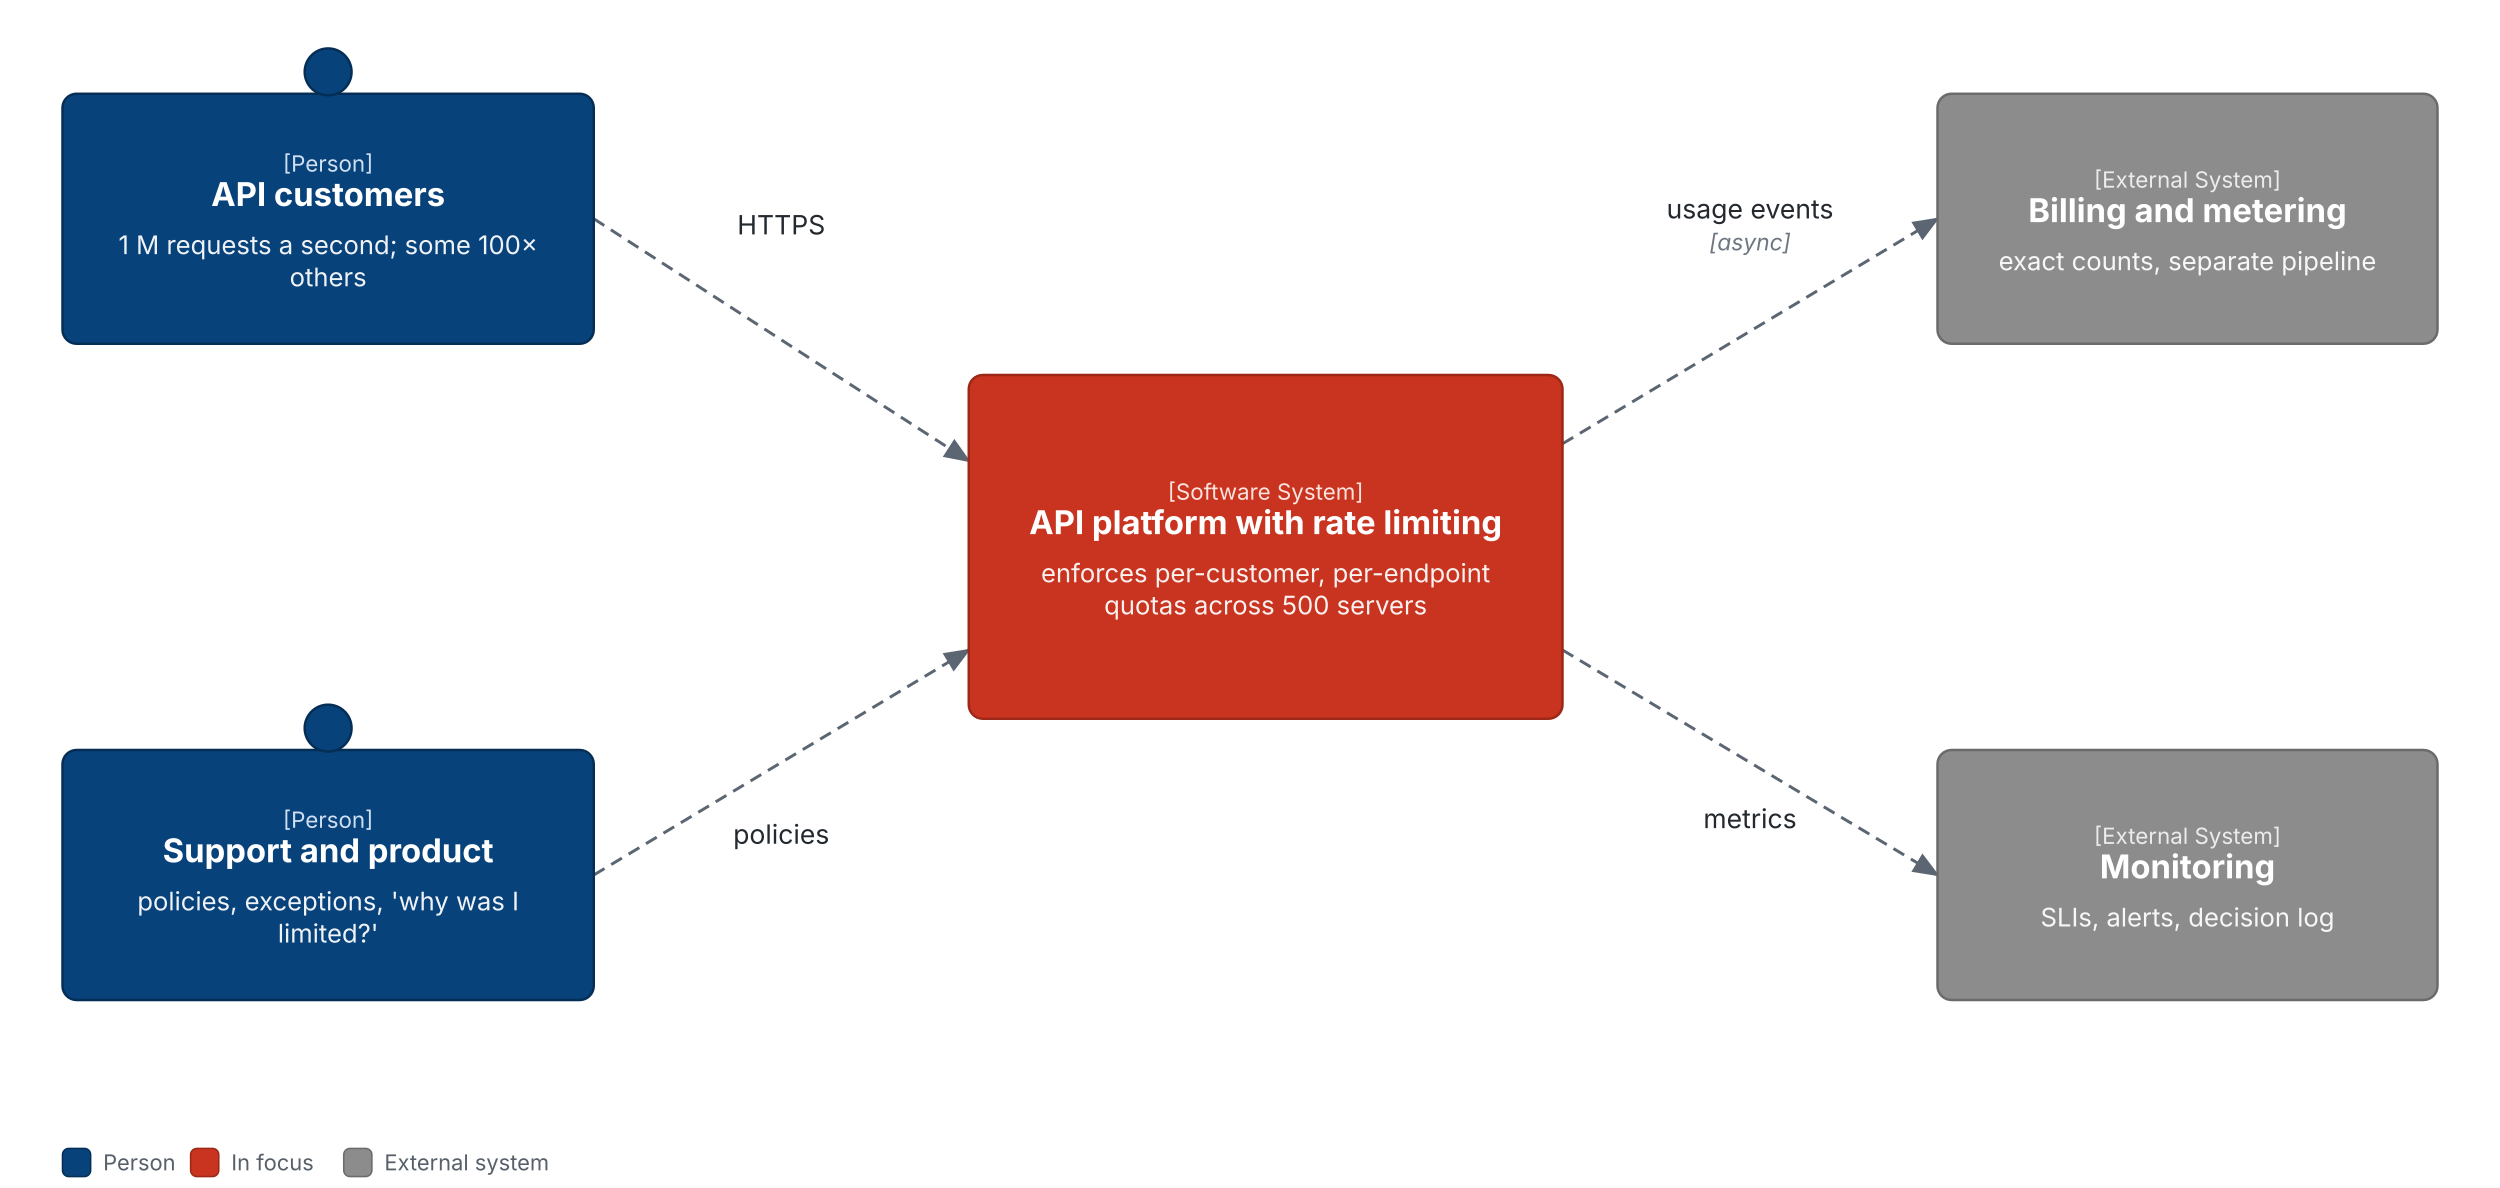
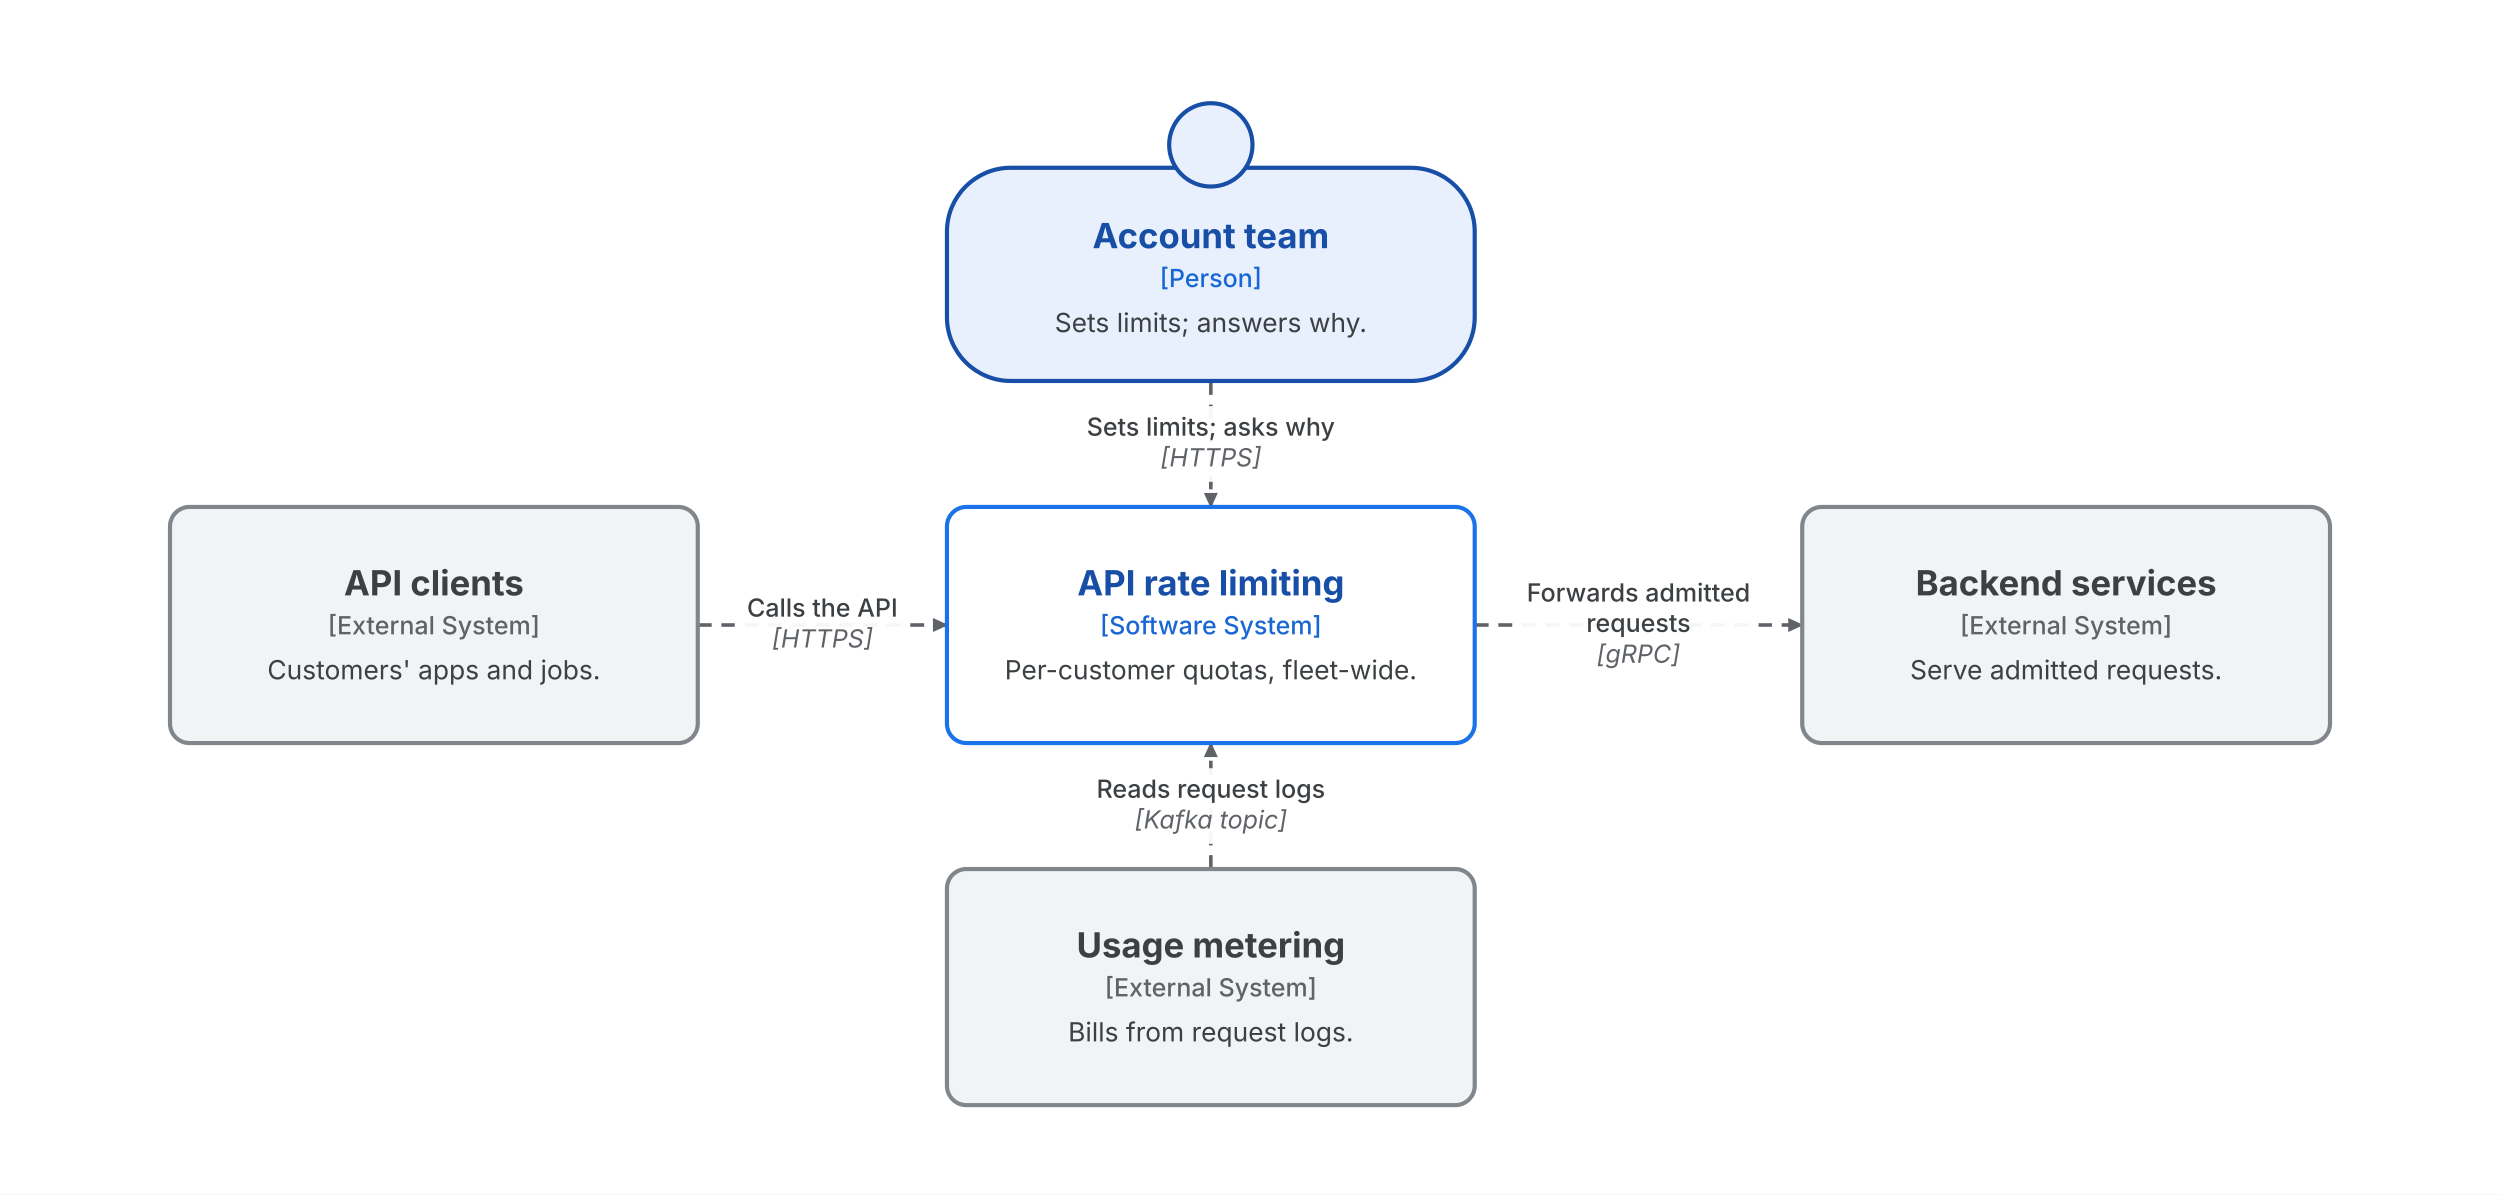
- <svg xmlns="http://www.w3.org/2000/svg" class="c4" viewBox="0 0 1600 760" width="1600" height="760">
+ <svg xmlns="http://www.w3.org/2000/svg" class="c4" data-view="c4-context" viewBox="0.0 0.0 1800.0 860.0" width="1800" height="860" font-family="Inter, Roboto, sans-serif">
  <defs>
-     <marker id="c4a" viewBox="0 0 10 10" refX="9" refY="5" markerWidth="9" markerHeight="9" orient="auto">
-       <path d="M0,1 L10,5 L0,9 z" fill="#5b6672" />
-     </marker>
-     <marker id="c4a-s" viewBox="0 0 10 10" refX="1" refY="5" markerWidth="9" markerHeight="9" orient="auto">
-       <path d="M10,1 L0,5 L10,9 z" fill="#5b6672" />
+     <marker id="c4-context--arrow" viewBox="0 0 12 12" refX="11" refY="6" markerWidth="11" markerHeight="11" markerUnits="userSpaceOnUse" orient="auto">
+       <path d="M0,0.5 L12,6 L0,11.5 z" fill="#5F6368" />
    </marker>
  </defs>
-   <rect width="1600" height="760" fill="#ffffff" />
-   <path d="M380.0,140.0 L620.0,295.0" fill="none" stroke="#5b6672" stroke-width="1.9" stroke-dasharray="8 5" marker-end="url(#c4a)" />
-   <text x="500.0" y="150.0" text-anchor="middle" font-family="Inter, Helvetica, Arial, sans-serif" font-size="17.0" fill="#24292f" font-style="normal" paint-order="stroke" stroke="#ffffff" stroke-width="5" stroke-linejoin="round">HTTPS</text>
-   <path d="M380.0,560.0 L620.0,416.0" fill="none" stroke="#5b6672" stroke-width="1.9" stroke-dasharray="8 5" marker-end="url(#c4a)" />
-   <text x="500.0" y="540.0" text-anchor="middle" font-family="Inter, Helvetica, Arial, sans-serif" font-size="17.0" fill="#24292f" font-style="normal" paint-order="stroke" stroke="#ffffff" stroke-width="5" stroke-linejoin="round">policies</text>
-   <path d="M1000.0,284.0 L1240.0,140.0" fill="none" stroke="#5b6672" stroke-width="1.9" stroke-dasharray="8 5" marker-end="url(#c4a)" />
-   <text x="1120.0" y="139.8" text-anchor="middle" font-family="Inter, Helvetica, Arial, sans-serif" font-size="17.0" fill="#24292f" font-style="normal" paint-order="stroke" stroke="#ffffff" stroke-width="5" stroke-linejoin="round">usage events</text>
-   <text x="1120.0" y="160.2" text-anchor="middle" font-family="Inter, Helvetica, Arial, sans-serif" font-size="14.6" fill="#6e7781" font-style="italic" paint-order="stroke" stroke="#ffffff" stroke-width="5" stroke-linejoin="round">[async]</text>
-   <path d="M1000.0,416.0 L1240.0,560.0" fill="none" stroke="#5b6672" stroke-width="1.9" stroke-dasharray="8 5" marker-end="url(#c4a)" />
-   <text x="1120.0" y="530.0" text-anchor="middle" font-family="Inter, Helvetica, Arial, sans-serif" font-size="17.0" fill="#24292f" font-style="normal" paint-order="stroke" stroke="#ffffff" stroke-width="5" stroke-linejoin="round">metrics</text>
-   <rect x="40" y="60" width="340" height="160" rx="9" fill="#08427b" stroke="#052e56" stroke-width="1.6" />
-   <circle cx="210.0" cy="46" r="15" fill="#08427b" stroke="#052e56" stroke-width="1.6" />
-   <text x="210.0" y="109.805" text-anchor="middle" font-family="Inter, Helvetica, Arial, sans-serif" font-size="14.3" fill="#cfe0f3">[Person]</text>
-   <text x="210.0" y="131.855" text-anchor="middle" font-family="Inter, Helvetica, Arial, sans-serif" font-size="21" font-weight="700" fill="#ffffff">API customers</text>
-   <text x="210.0" y="162.635" text-anchor="middle" font-family="Inter, Helvetica, Arial, sans-serif" font-size="16.4" fill="#ffffff" fill-opacity="0.93">1 M requests a second; some 100×</text>
-   <text x="210.0" y="183.215" text-anchor="middle" font-family="Inter, Helvetica, Arial, sans-serif" font-size="16.4" fill="#ffffff" fill-opacity="0.93">others</text>
-   <rect x="40" y="480" width="340" height="160" rx="9" fill="#08427b" stroke="#052e56" stroke-width="1.6" />
-   <circle cx="210.0" cy="466" r="15" fill="#08427b" stroke="#052e56" stroke-width="1.6" />
-   <text x="210.0" y="529.805" text-anchor="middle" font-family="Inter, Helvetica, Arial, sans-serif" font-size="14.3" fill="#cfe0f3">[Person]</text>
-   <text x="210.0" y="551.855" text-anchor="middle" font-family="Inter, Helvetica, Arial, sans-serif" font-size="21" font-weight="700" fill="#ffffff">Support and product</text>
-   <text x="210.0" y="582.635" text-anchor="middle" font-family="Inter, Helvetica, Arial, sans-serif" font-size="16.4" fill="#ffffff" fill-opacity="0.93">policies, exceptions, 'why was I</text>
-   <text x="210.0" y="603.215" text-anchor="middle" font-family="Inter, Helvetica, Arial, sans-serif" font-size="16.4" fill="#ffffff" fill-opacity="0.93">limited?'</text>
-   <rect x="620" y="240" width="380" height="220" rx="9" fill="#c8341f" stroke="#9d2817" stroke-width="1.6" />
-   <text x="810.0" y="319.805" text-anchor="middle" font-family="Inter, Helvetica, Arial, sans-serif" font-size="14.3" fill="#fde3de">[Software System]</text>
-   <text x="810.0" y="341.855" text-anchor="middle" font-family="Inter, Helvetica, Arial, sans-serif" font-size="21" font-weight="700" fill="#ffffff">API platform with rate limiting</text>
-   <text x="810.0" y="372.635" text-anchor="middle" font-family="Inter, Helvetica, Arial, sans-serif" font-size="16.4" fill="#ffffff" fill-opacity="0.93">enforces per-customer, per-endpoint</text>
-   <text x="810.0" y="393.215" text-anchor="middle" font-family="Inter, Helvetica, Arial, sans-serif" font-size="16.4" fill="#ffffff" fill-opacity="0.93">quotas across 500 servers</text>
-   <rect x="1240" y="60" width="320" height="160" rx="9" fill="#8c8c8c" stroke="#6b6b6b" stroke-width="1.6" />
-   <text x="1400.0" y="120.095" text-anchor="middle" font-family="Inter, Helvetica, Arial, sans-serif" font-size="14.3" fill="#ececec">[External System]</text>
-   <text x="1400.0" y="142.145" text-anchor="middle" font-family="Inter, Helvetica, Arial, sans-serif" font-size="21" font-weight="700" fill="#ffffff">Billing and metering</text>
-   <text x="1400.0" y="172.925" text-anchor="middle" font-family="Inter, Helvetica, Arial, sans-serif" font-size="16.4" fill="#ffffff" fill-opacity="0.93">exact counts, separate pipeline</text>
-   <rect x="1240" y="480" width="320" height="160" rx="9" fill="#8c8c8c" stroke="#6b6b6b" stroke-width="1.6" />
-   <text x="1400.0" y="540.095" text-anchor="middle" font-family="Inter, Helvetica, Arial, sans-serif" font-size="14.3" fill="#ececec">[External System]</text>
-   <text x="1400.0" y="562.145" text-anchor="middle" font-family="Inter, Helvetica, Arial, sans-serif" font-size="21" font-weight="700" fill="#ffffff">Monitoring</text>
-   <text x="1400.0" y="592.925" text-anchor="middle" font-family="Inter, Helvetica, Arial, sans-serif" font-size="16.4" fill="#ffffff" fill-opacity="0.93">SLIs, alerts, decision log</text>
-   <rect x="40" y="735" width="18" height="18" rx="4" fill="#08427b" stroke="#052e56" />
-   <text x="66" y="749" font-family="Inter, Helvetica, Arial, sans-serif" font-size="14" fill="#57606a">Person</text>
-   <rect x="122" y="735" width="18" height="18" rx="4" fill="#c8341f" stroke="#9d2817" />
-   <text x="148" y="749" font-family="Inter, Helvetica, Arial, sans-serif" font-size="14" fill="#57606a">In focus</text>
-   <rect x="220" y="735" width="18" height="18" rx="4" fill="#8c8c8c" stroke="#6b6b6b" />
-   <text x="246" y="749" font-family="Inter, Helvetica, Arial, sans-serif" font-size="14" fill="#57606a">External system</text>
+   <rect x="0.0" y="0.0" width="1800.0" height="860.0" fill="#FFFFFF" />
+   <g class="c4-rel" data-k="l:cli-rl">
+     <path d="M502.4,450.0 L681.8,450.0" fill="none" stroke="#5F6368" stroke-width="2.6" stroke-dasharray="10 7" marker-end="url(#c4-context--arrow)" />
+     <rect x="529.0" y="422.8" width="126.2" height="54.5" rx="6" fill="#FFFFFF" fill-opacity="0.94" />
+     <text x="592.1" y="444.0" font-family="Inter, Roboto, sans-serif" font-size="18" font-weight="500" fill="#3C4043" text-anchor="middle">Calls the API</text>
+     <text x="592.1" y="466.2" font-family="Inter, Roboto, sans-serif" font-size="18" font-weight="400" fill="#5F6368" text-anchor="middle" font-style="italic">[HTTPS]</text>
+   </g>
+   <g class="c4-rel" data-k="l:rl-be">
+     <path d="M1061.8,450.0 L1297.6,450.0" fill="none" stroke="#5F6368" stroke-width="2.6" stroke-dasharray="10 7" marker-end="url(#c4-context--arrow)" />
+     <rect x="1093.1" y="411.8" width="173.1" height="76.4" rx="6" fill="#FFFFFF" fill-opacity="0.94" />
+     <text x="1179.7" y="433.1" font-family="Inter, Roboto, sans-serif" font-size="18" font-weight="500" fill="#3C4043" text-anchor="middle">Forwards admitted</text>
+     <text x="1179.7" y="455.0" font-family="Inter, Roboto, sans-serif" font-size="18" font-weight="500" fill="#3C4043" text-anchor="middle">requests</text>
+     <text x="1179.7" y="477.2" font-family="Inter, Roboto, sans-serif" font-size="18" font-weight="400" fill="#5F6368" text-anchor="middle" font-style="italic">[gRPC]</text>
+   </g>
+   <g class="c4-rel" data-k="l:team-rl">
+     <path d="M871.8,274.3 L871.8,365.0" fill="none" stroke="#5F6368" stroke-width="2.6" stroke-dasharray="10 7" marker-end="url(#c4-context--arrow)" />
+     <rect x="773.1" y="292.4" width="197.4" height="54.5" rx="6" fill="#FFFFFF" fill-opacity="0.94" />
+     <text x="871.8" y="313.7" font-family="Inter, Roboto, sans-serif" font-size="18" font-weight="500" fill="#3C4043" text-anchor="middle">Sets limits; asks why</text>
+     <text x="871.8" y="335.8" font-family="Inter, Roboto, sans-serif" font-size="18" font-weight="400" fill="#5F6368" text-anchor="middle" font-style="italic">[HTTPS]</text>
+   </g>
+   <g class="c4-rel" data-k="l:meter-rl">
+     <path d="M871.8,625.7 L871.8,535.0" fill="none" stroke="#5F6368" stroke-width="2.6" stroke-dasharray="10 7" marker-end="url(#c4-context--arrow)" />
+     <rect x="784.1" y="553.1" width="175.3" height="54.5" rx="6" fill="#FFFFFF" fill-opacity="0.94" />
+     <text x="871.8" y="574.4" font-family="Inter, Roboto, sans-serif" font-size="18" font-weight="500" fill="#3C4043" text-anchor="middle">Reads request logs</text>
+     <text x="871.8" y="596.5" font-family="Inter, Roboto, sans-serif" font-size="18" font-weight="400" fill="#5F6368" text-anchor="middle" font-style="italic">[Kafka topic]</text>
+   </g>
+   <g class="c4-el" data-k="e:cli">
+     <rect x="122.4" y="365.0" width="380.0" height="170.0" rx="14" fill="#F1F3F4" stroke="#80868B" stroke-width="3" />
+     <text x="312.4" y="428.7" font-family="Inter, Roboto, sans-serif" font-size="25" font-weight="700" fill="#3C4043" text-anchor="middle">API clients</text>
+     <text x="312.4" y="456.7" font-family="Inter, Roboto, sans-serif" font-size="18" font-weight="500" fill="#5F6368" text-anchor="middle">[External System]</text>
+     <text x="312.4" y="489.1" font-family="Inter, Roboto, sans-serif" font-size="19" font-weight="400" fill="#3C4043" text-anchor="middle">Customers' apps and jobs.</text>
+   </g>
+   <g class="c4-el" data-k="e:team">
+     <rect x="681.8" y="120.8" width="380.0" height="153.5" rx="46.0" fill="#E8F0FE" stroke="#174EA6" stroke-width="3" />
+     <circle cx="871.8" cy="104.3" r="30.0" fill="#E8F0FE" stroke="#174EA6" stroke-width="3" />
+     <text x="871.8" y="178.7" font-family="Inter, Roboto, sans-serif" font-size="25" font-weight="700" fill="#174EA6" text-anchor="middle">Account team</text>
+     <text x="871.8" y="206.7" font-family="Inter, Roboto, sans-serif" font-size="18" font-weight="500" fill="#1967D2" text-anchor="middle">[Person]</text>
+     <text x="871.8" y="239.1" font-family="Inter, Roboto, sans-serif" font-size="19" font-weight="400" fill="#3C4043" text-anchor="middle">Sets limits; answers why.</text>
+   </g>
+   <g class="c4-el" data-k="e:be">
+     <rect x="1297.6" y="365.0" width="380.0" height="170.0" rx="14" fill="#F1F3F4" stroke="#80868B" stroke-width="3" />
+     <text x="1487.6" y="428.7" font-family="Inter, Roboto, sans-serif" font-size="25" font-weight="700" fill="#3C4043" text-anchor="middle">Backend services</text>
+     <text x="1487.6" y="456.7" font-family="Inter, Roboto, sans-serif" font-size="18" font-weight="500" fill="#5F6368" text-anchor="middle">[External System]</text>
+     <text x="1487.6" y="489.1" font-family="Inter, Roboto, sans-serif" font-size="19" font-weight="400" fill="#3C4043" text-anchor="middle">Serve admitted requests.</text>
+   </g>
+   <g class="c4-el" data-k="e:meter">
+     <rect x="681.8" y="625.7" width="380.0" height="170.0" rx="14" fill="#F1F3F4" stroke="#80868B" stroke-width="3" />
+     <text x="871.8" y="689.4" font-family="Inter, Roboto, sans-serif" font-size="25" font-weight="700" fill="#3C4043" text-anchor="middle">Usage metering</text>
+     <text x="871.8" y="717.4" font-family="Inter, Roboto, sans-serif" font-size="18" font-weight="500" fill="#5F6368" text-anchor="middle">[External System]</text>
+     <text x="871.8" y="749.8" font-family="Inter, Roboto, sans-serif" font-size="19" font-weight="400" fill="#3C4043" text-anchor="middle">Bills from request logs.</text>
+   </g>
+   <g class="c4-el" data-k="e:rl">
+     <rect x="681.8" y="365.0" width="380.0" height="170.0" rx="14" fill="#FFFFFF" stroke="#1A73E8" stroke-width="3" />
+     <text x="871.8" y="428.7" font-family="Inter, Roboto, sans-serif" font-size="25" font-weight="700" fill="#174EA6" text-anchor="middle">API rate limiting</text>
+     <text x="871.8" y="456.7" font-family="Inter, Roboto, sans-serif" font-size="18" font-weight="500" fill="#1967D2" text-anchor="middle">[Software System]</text>
+     <text x="871.8" y="489.1" font-family="Inter, Roboto, sans-serif" font-size="19" font-weight="400" fill="#3C4043" text-anchor="middle">Per-customer quotas, fleet-wide.</text>
+   </g>
</svg>
